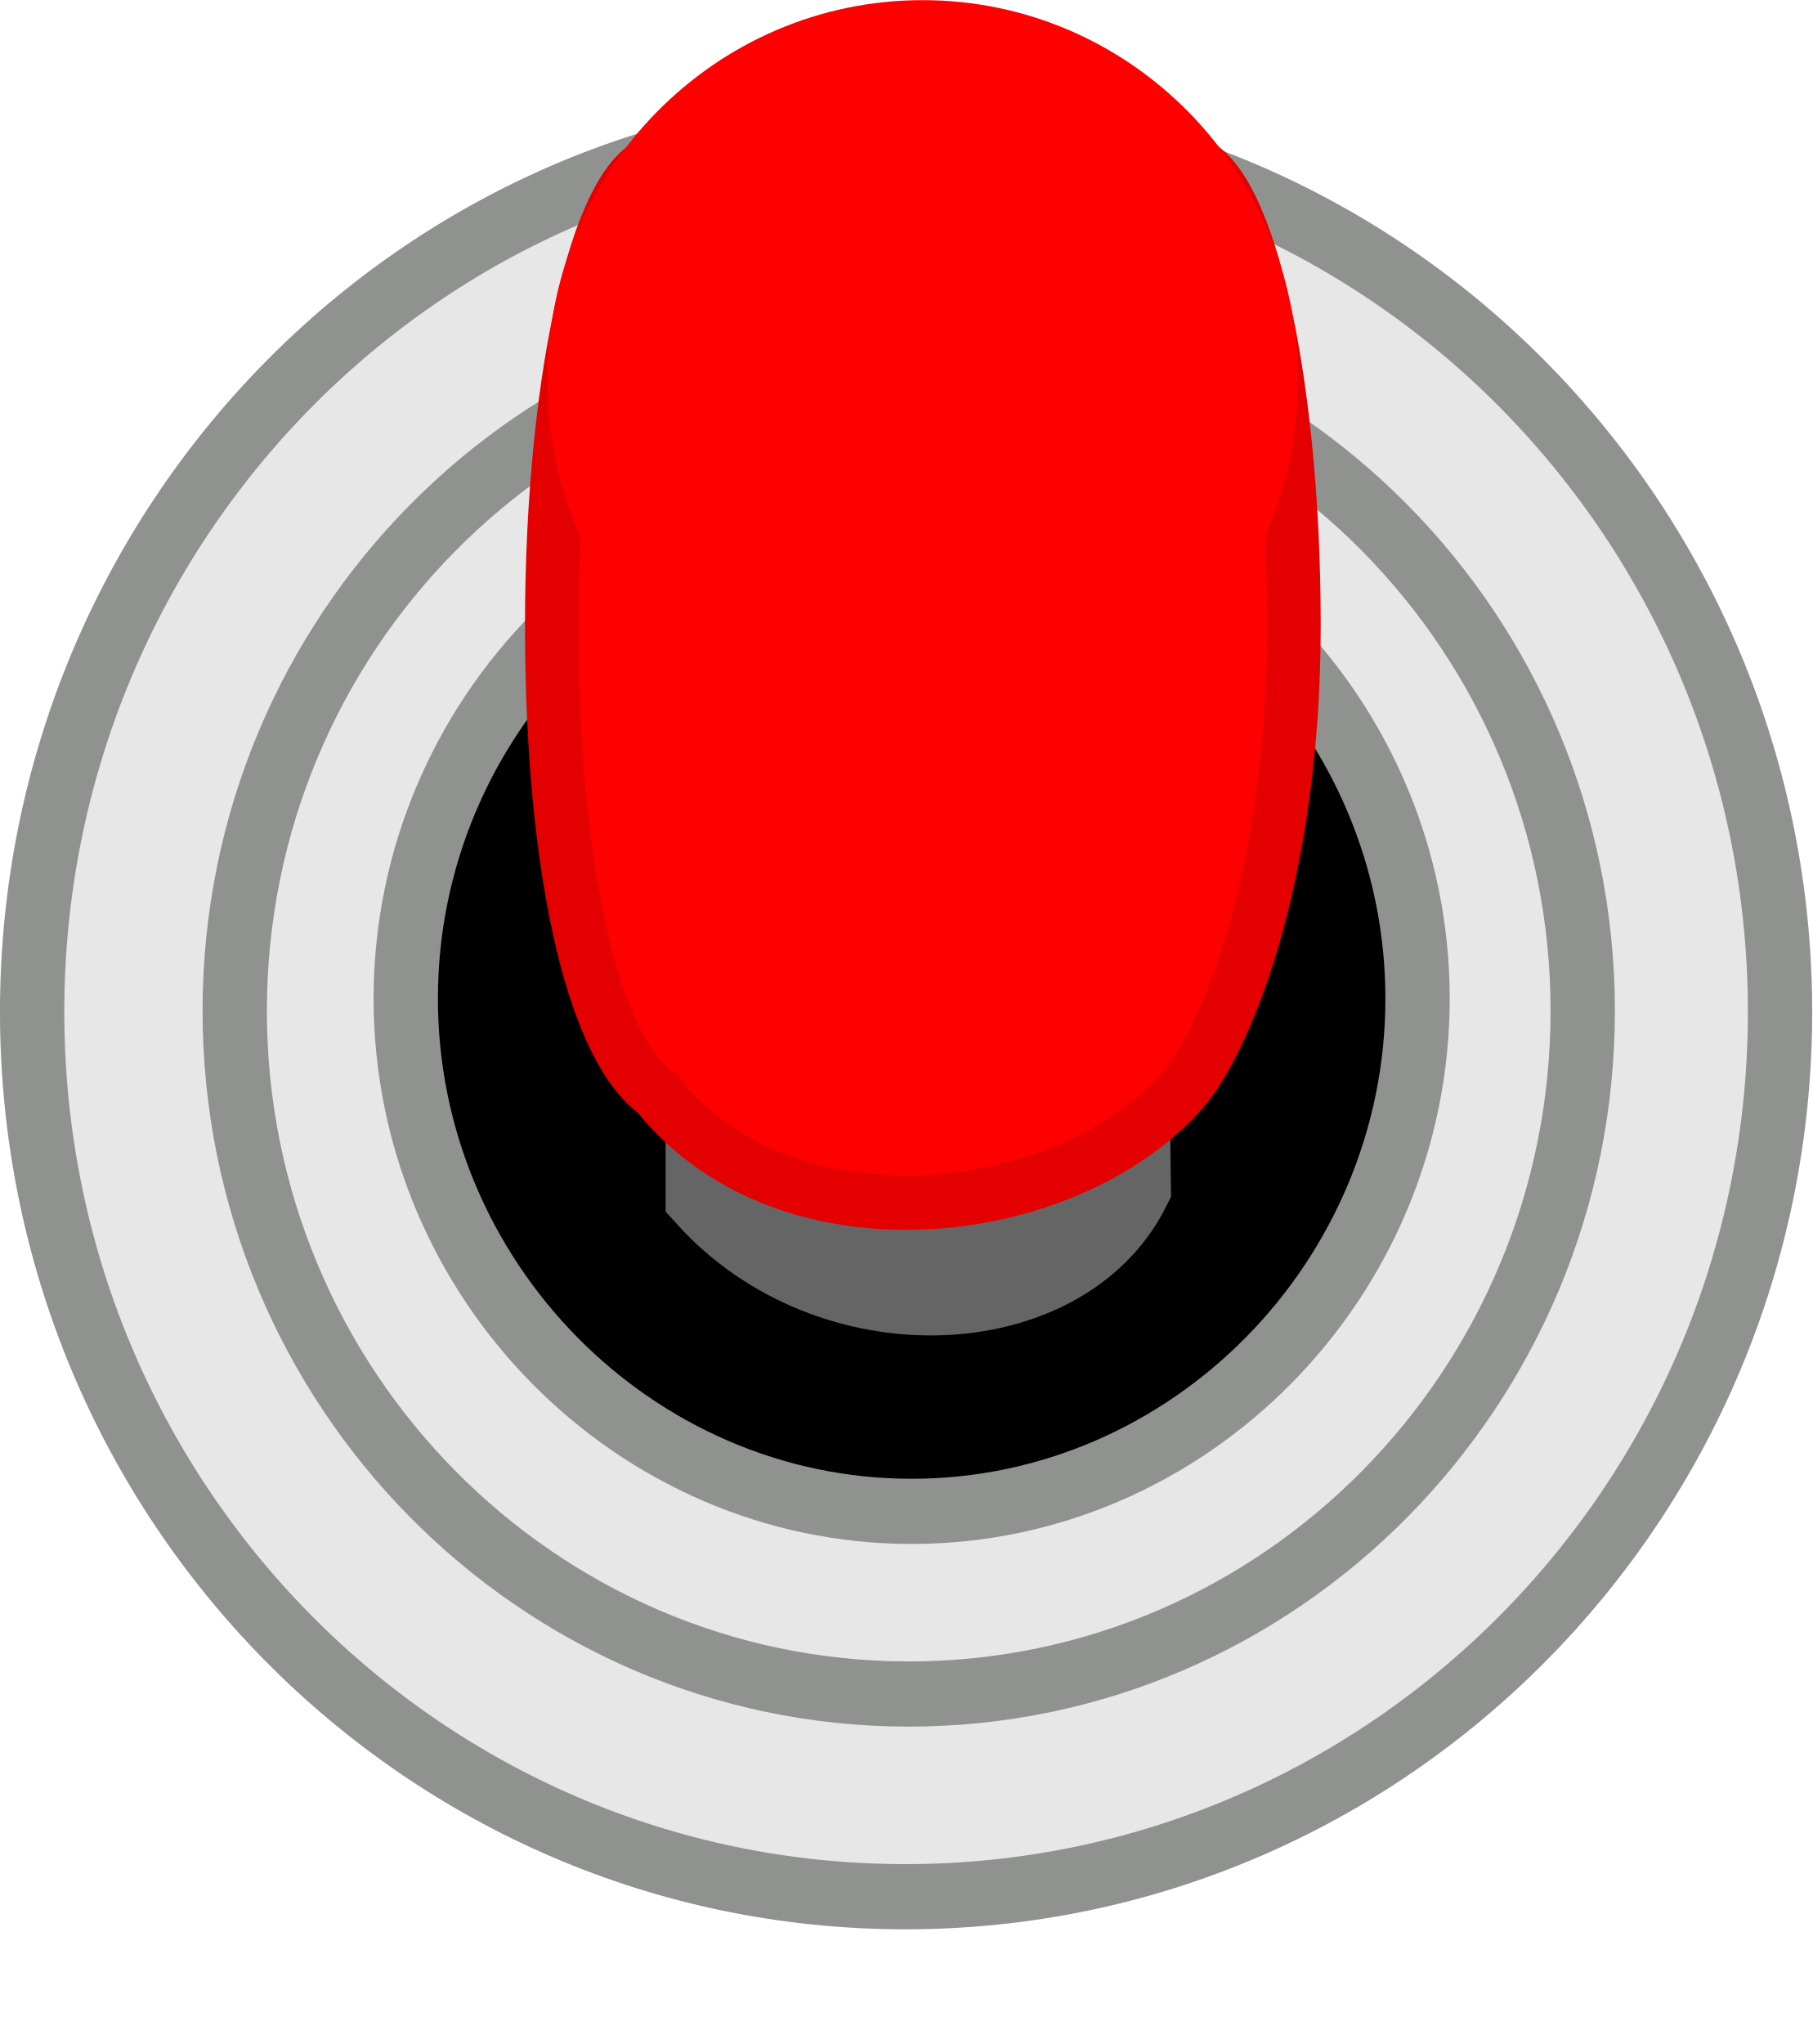
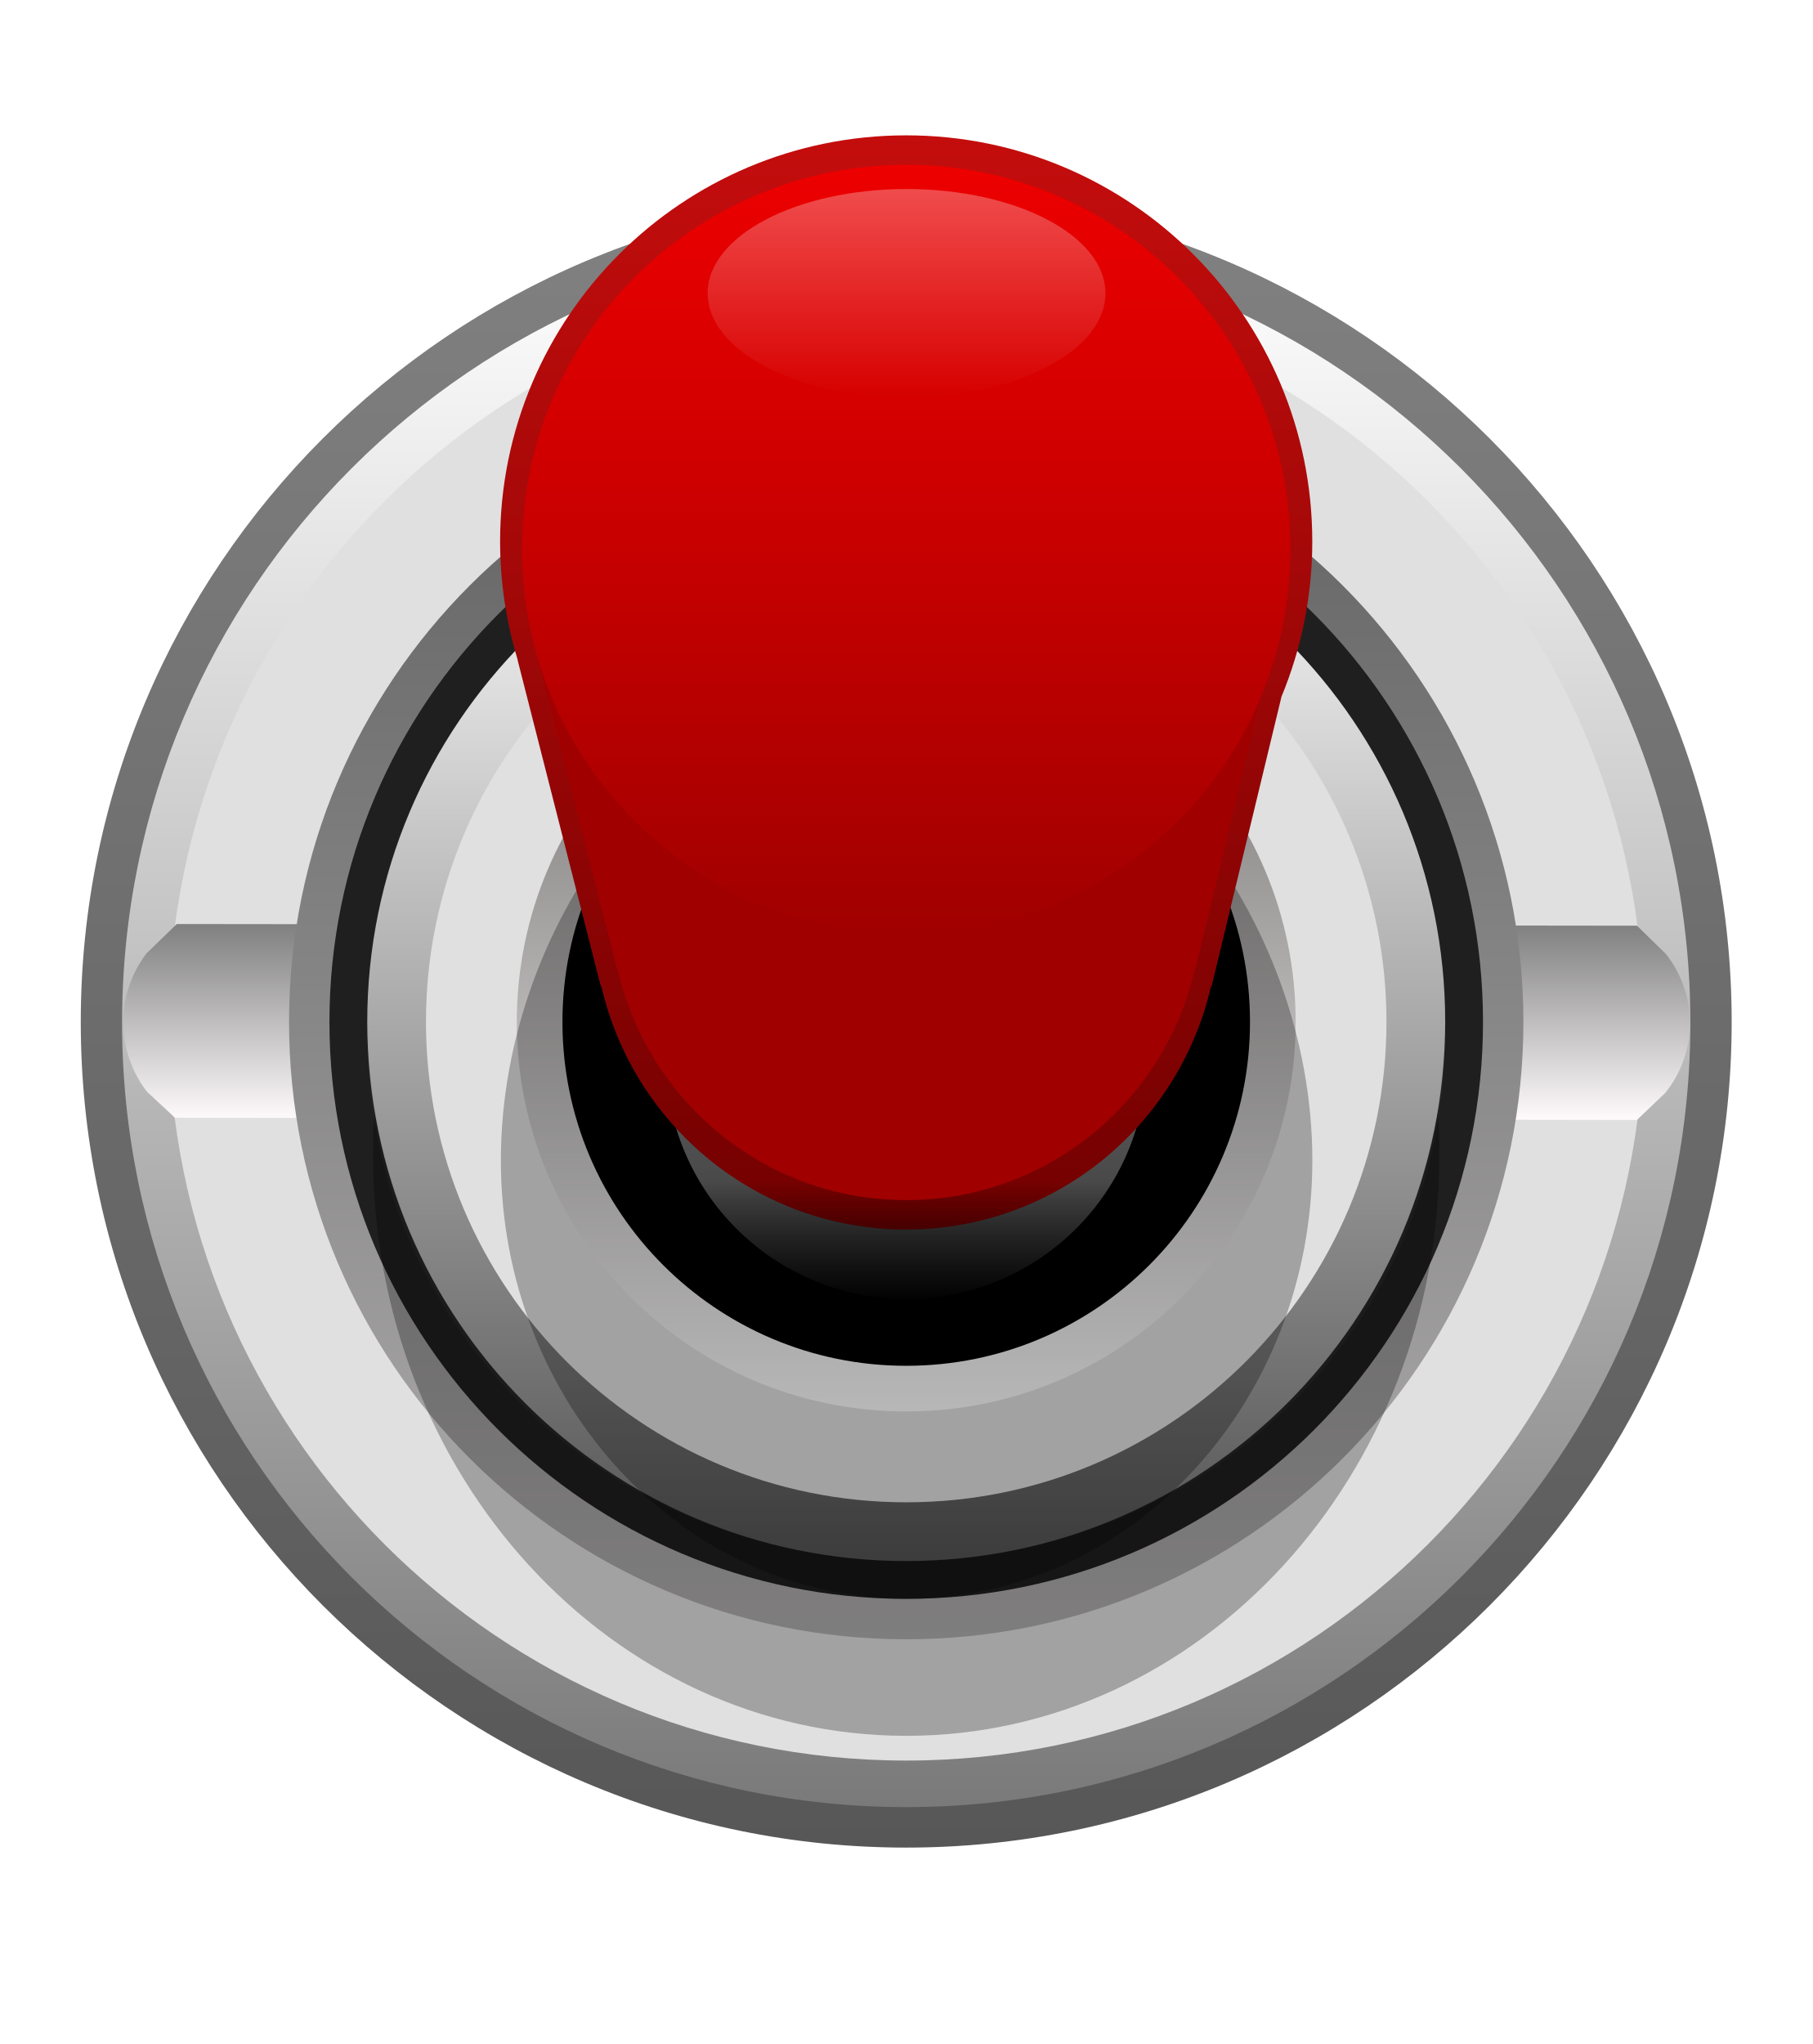
- <svg xmlns="http://www.w3.org/2000/svg" width="27.993" height="31.564" viewBox="0 0 7.407 8.351" version="1.1" id="svg10799">
-   <defs id="defs10793" />
-   <g id="layer1" transform="translate(-78.69551,-76.62194)">
-     <g id="g3201" transform="matrix(0.2238929,0,0,-0.2268528,-171.5436,342.7057)" style="stroke-width:1.565">
-       <path d="m 1134.198,1138.774 c -8.807,0 -15.938,7.132 -15.938,15.938 0,8.806 7.131,15.968 15.938,15.968 8.806,0 15.969,-7.162 15.969,-15.968 0,-8.806 -7.163,-15.938 -15.969,-15.938" style="opacity:1;vector-effect:none;fill:#e7e7e7;fill-opacity:1;fill-rule:nonzero;stroke:#909290;stroke-width:1.174;stroke-linecap:butt;stroke-linejoin:miter;stroke-miterlimit:4;stroke-dasharray:none;stroke-dashoffset:0;stroke-opacity:1" id="path6575" />
-       <path d="m 1134.261,1142.425 c -6.783,0 -12.303,5.52 -12.303,12.304 0,6.783 5.52,12.302 12.303,12.302 6.784,0 12.304,-5.519 12.304,-12.302 0,-6.784 -5.52,-12.304 -12.304,-12.304" style="opacity:1;vector-effect:none;fill:#e7e7e7;fill-opacity:1;fill-rule:nonzero;stroke:#909290;stroke-width:1.174;stroke-linecap:butt;stroke-linejoin:miter;stroke-miterlimit:4;stroke-dasharray:none;stroke-dashoffset:0;stroke-opacity:1" id="path6583" />
-       <path style="color:#000000;font-style:normal;font-variant:normal;font-weight:normal;font-stretch:normal;font-size:medium;line-height:normal;font-family:sans-serif;font-variant-ligatures:normal;font-variant-position:normal;font-variant-caps:normal;font-variant-numeric:normal;font-variant-alternates:normal;font-feature-settings:normal;text-indent:0;text-align:start;text-decoration:none;text-decoration-line:none;text-decoration-style:solid;text-decoration-color:#000000;letter-spacing:normal;word-spacing:normal;text-transform:none;writing-mode:lr-tb;direction:ltr;text-orientation:mixed;dominant-baseline:auto;baseline-shift:baseline;text-anchor:start;white-space:normal;shape-padding:0;clip-rule:nonzero;display:inline;overflow:visible;visibility:visible;opacity:1;isolation:auto;mix-blend-mode:normal;color-interpolation:sRGB;color-interpolation-filters:linearRGB;solid-color:#000000;solid-opacity:1;vector-effect:none;fill:#000000;fill-opacity:1;fill-rule:nonzero;stroke:#909290;stroke-width:1.174;stroke-linecap:butt;stroke-linejoin:miter;stroke-miterlimit:4;stroke-dasharray:none;stroke-dashoffset:0;stroke-opacity:1;color-rendering:auto;image-rendering:auto;shape-rendering:auto;text-rendering:auto;enable-background:accumulate" d="m 1134.314,1145.715 c -5.064,0 -9.234,4.173 -9.234,9.236 0,5.063 4.17,9.234 9.234,9.234 5.064,0 9.236,-4.171 9.236,-9.234 0,-5.063 -4.172,-9.236 -9.236,-9.236 z" id="path5904" />
-       <g id="g5870" style="stroke-width:1.565">
-         <path id="path6631" style="fill:#656565;fill-opacity:1;stroke:#656565;stroke-width:1.565;stroke-linecap:butt;stroke-linejoin:miter;stroke-miterlimit:4;stroke-dasharray:none;stroke-opacity:1" d="m 1130.606,1154.441 v -3.023 c 2.259,-2.464 6.448,-2.248 7.659,0.144 l -0.038,2.966 z" />
-         <path id="path6635" style="fill:#ff0000;fill-opacity:1;fill-rule:nonzero;stroke:#e40000;stroke-width:0.978;stroke-linecap:round;stroke-linejoin:round;stroke-miterlimit:4;stroke-dasharray:none;stroke-opacity:1" d="m 1129.688,1153.211 c 2.403,-2.906 7.479,-2.26 9.573,0.089 0.736,0.826 2.032,3.75 2.032,8.37 0,4.62 -0.91,8.369 -2.032,8.369 h -9.483 c -1.122,0 -2.032,-3.749 -2.032,-8.369 0,-4.62 0.82,-7.745 1.972,-8.459" />
-         <path id="path6643" style="fill:#ff0000;fill-opacity:1;fill-rule:nonzero;stroke:none;stroke-width:1.565" d="m 1134.516,1159.234 c 3.783,0 6.851,3.067 6.851,6.851 0,3.784 -3.068,6.85 -6.851,6.85 -3.784,0 -6.851,-3.066 -6.851,-6.85 0,-3.784 3.067,-6.851 6.851,-6.851" />
+ <svg xmlns="http://www.w3.org/2000/svg" version="1.0" id="svg10799" x="0px" y="0px" width="27.993px" height="31.564px" viewBox="0 0 27.993 31.564" enable-background="new 0 0 27.993 31.564" xml:space="preserve">
+   <g id="layer1_00000000198211678668501290000005832002857958326656_" transform="translate(-78.69551,-76.62194)">
+     <g>
+       <g>
+         <linearGradient id="SVGID_1_" gradientUnits="userSpaceOnUse" x1="-569.363" y1="-1881.949" x2="-543.863" y2="-1881.949" gradientTransform="matrix(0 1 -1 0 -1789.256 649.0158)">
+           <stop offset="0" style="stop-color:#828181" />
+           <stop offset="1" style="stop-color:#575757" />
+         </linearGradient>
+         <path fill="url(#SVGID_1_)" d="M92.693,105.153c-7.03,0-12.75-5.719-12.75-12.749     c0-7.031,5.72-12.75,12.75-12.75c7.03,0,12.75,5.719,12.75,12.75     C105.443,99.433,99.724,105.153,92.693,105.153z" />
      </g>
+       <linearGradient id="SVGID_00000096033846235475085060000005685174985656436140_" gradientUnits="userSpaceOnUse" x1="1094.919" y1="4807.727" x2="1119.142" y2="4807.727" gradientTransform="matrix(0 1 1 0 -4715.034 -1014.615)">
+         <stop offset="0.006" style="stop-color:#FFFFFF" />
+         <stop offset="1" style="stop-color:#7A7A7A" />
+       </linearGradient>
+       <circle fill="url(#SVGID_00000096033846235475085060000005685174985656436140_)" cx="92.693" cy="92.416" r="12.112" />
+       <circle fill="#E0E0E0" cx="92.693" cy="92.416" r="11.393" />
+       <linearGradient id="SVGID_00000122688006920120907340000002040064285886702514_" gradientUnits="userSpaceOnUse" x1="218.401" y1="645.124" x2="218.401" y2="642.099" gradientTransform="matrix(1 0 0 1 -125.7018 -551.2087)">
+         <stop offset="0" style="stop-color:#FFFBFD" />
+         <stop offset="1" style="stop-color:#808080" />
+       </linearGradient>
+       <path fill="url(#SVGID_00000122688006920120907340000002040064285886702514_)" d="M81.426,90.891l-0.469,0.455    c-0.48,0.632-0.476,1.507,0.008,2.134l0.434,0.403l22.581,0.033l0.439-0.419    c0.502-0.625,0.505-1.514,0.009-2.143l-0.448-0.437L81.426,90.891z" />
+       <linearGradient id="SVGID_00000005979762883723240410000004410624491557282438_" gradientUnits="userSpaceOnUse" x1="-1768.663" y1="1097.935" x2="-1749.598" y2="1097.935" gradientTransform="matrix(0 -1 1 0 -1005.242 -1666.727)">
+         <stop offset="0" style="stop-color:#B0AEAE" />
+         <stop offset="1" style="stop-color:#616161" />
+       </linearGradient>
+       <circle fill="url(#SVGID_00000005979762883723240410000004410624491557282438_)" cx="92.693" cy="92.403" r="9.533" />
+       <circle fill="#1F1F1F" cx="92.693" cy="92.403" r="8.909" />
+       <path opacity="0.28" d="M92.693,103.427c-4.549,0-8.236-4.02-8.236-8.978s3.687-9.871,8.236-9.871    s8.236,4.912,8.236,9.871S97.242,103.427,92.693,103.427z" />
+       <linearGradient id="SVGID_00000098905286084164444540000017112241281358558891_" gradientUnits="userSpaceOnUse" x1="-2537.62" y1="568.181" x2="-2537.62" y2="584.83" gradientTransform="matrix(-1 0 0 1 -2444.927 -484.1025)">
+         <stop offset="0" style="stop-color:#FFFEFE" />
+         <stop offset="1" style="stop-color:#545454" />
+       </linearGradient>
+       <circle fill="url(#SVGID_00000098905286084164444540000017112241281358558891_)" cx="92.693" cy="92.403" r="8.325" />
+       <circle fill="#E0E0E0" cx="92.693" cy="92.403" r="7.418" />
+       <g opacity="0.43">
+         <path opacity="0.28" fill="#404040" enable-background="new    " d="M84.377,92.527     c-0.001,0.041-0.006,0.08-0.006,0.121c0,4.462,3.726,8.08,8.322,8.08     C88.139,100.728,84.445,97.067,84.377,92.527z" />
+         <path opacity="0.28" fill="#404040" enable-background="new    " d="M92.693,100.728     c4.596,0,8.322-3.618,8.322-8.08c0-0.041-0.006-0.08-0.006-0.121     C100.942,97.067,97.247,100.728,92.693,100.728z" />
+       </g>
+       <linearGradient id="SVGID_00000017474192377491363070000005097647118775521442_" gradientUnits="userSpaceOnUse" x1="-2537.62" y1="582.521" x2="-2537.62" y2="570.49" gradientTransform="matrix(-1 0 0 1 -2444.927 -484.1025)">
+         <stop offset="0" style="stop-color:#FFFEFE" />
+         <stop offset="1" style="stop-color:#706C6C" />
+       </linearGradient>
+       <circle fill="url(#SVGID_00000017474192377491363070000005097647118775521442_)" cx="92.693" cy="92.403" r="6.015" />
+       <circle cx="92.693" cy="92.403" r="5.31" />
    </g>
+     <path opacity="0.28" enable-background="new    " d="M92.699,101.312c-3.461,0-6.267-3.032-6.267-6.773   s2.806-7.446,6.267-7.446s6.267,3.706,6.267,7.446C98.966,98.28,96.16,101.312,92.699,101.312z" />
+     <linearGradient id="SVGID_00000173841473616139590440000011334509903753384595_" gradientUnits="userSpaceOnUse" x1="-546.672" y1="-464.575" x2="-546.672" y2="-471.605" gradientTransform="matrix(-1 0 0 -0.50871 -453.9795 -149.5245)">
+       <stop offset="0" style="stop-color:#FDFDFF" />
+       <stop offset="1" style="stop-color:#FCFEFF;stop-opacity:0" />
+     </linearGradient>
+     <ellipse opacity="0.3" fill="url(#SVGID_00000173841473616139590440000011334509903753384595_)" enable-background="new    " cx="92.693" cy="88.598" rx="3.414" ry="1.788" />
+     <linearGradient id="SVGID_00000054226272456759400040000014712870464784151741_" gradientUnits="userSpaceOnUse" x1="171.388" y1="20.641" x2="171.388" y2="13.217" gradientTransform="matrix(1 0 0 -1 -78.69551 109.8975)">
+       <stop offset="0" style="stop-color:#858484" />
+       <stop offset="1" style="stop-color:#363636" />
+     </linearGradient>
+     <circle fill="url(#SVGID_00000054226272456759400040000014712870464784151741_)" cx="92.693" cy="92.969" r="3.712" />
+     <linearGradient id="SVGID_00000007427000494204956140000009716862983452049313_" gradientUnits="userSpaceOnUse" x1="171.388" y1="31.185" x2="171.388" y2="14.288" gradientTransform="matrix(1 0 0 -1 -78.69551 109.8975)">
+       <stop offset="0" style="stop-color:#C40D0D" />
+       <stop offset="1" style="stop-color:#730000" />
+     </linearGradient>
+     <path fill="url(#SVGID_00000007427000494204956140000009716862983452049313_)" d="M98.49,87.378   c0.305-0.738,0.475-1.545,0.475-2.393c0-3.464-2.808-6.273-6.272-6.273   c-3.465,0-6.273,2.809-6.273,6.273c0,0.635,0.096,1.246,0.271,1.824h-0.002l1.285,5.038h0.009   c0.491,2.152,2.408,3.762,4.71,3.762c2.301,0,4.218-1.61,4.709-3.762h0.009L98.49,87.378z" />
+     <linearGradient id="SVGID_00000122701979859449626500000017053120607821679246_" gradientUnits="userSpaceOnUse" x1="171.388" y1="13.141" x2="171.388" y2="15.035" gradientTransform="matrix(1 0 0 -1 -78.69551 109.8975)">
+       <stop offset="0" style="stop-color:#000000" />
+       <stop offset="1" style="stop-color:#000000;stop-opacity:0" />
+     </linearGradient>
+     <polygon fill="url(#SVGID_00000122701979859449626500000017053120607821679246_)" points="94.845,96.756 90.541,96.756    89.45,94.862 95.936,94.862  " />
+     <path fill="#A10000" d="M98.308,86.828h-2.996c-0.743-0.521-1.643-0.831-2.619-0.831   c-0.976,0-1.877,0.311-2.62,0.831h-3.06l1.216,4.767h0.008c0.465,2.036,2.278,3.559,4.456,3.559   c2.177,0,3.991-1.523,4.455-3.559h0.009L98.308,86.828z" />
+     <g id="g5959-5_00000027568132763150582770000010271738654999267467_" transform="translate(301.9351,1189.951)">
+       <linearGradient id="path5961-3_00000016073084953729364910000007033200708977864360_" gradientUnits="userSpaceOnUse" x1="573.67" y1="4588.58" x2="585.539" y2="4588.58" gradientTransform="matrix(0 1 1 0 -4797.821 -1684.454)">
+         <stop offset="0" style="stop-color:#ED0000" />
+         <stop offset="1" style="stop-color:#A10000" />
+       </linearGradient>
+       <path id="path5961-3_00000105414180127451178630000009338259304507439507_" fill="url(#path5961-3_00000016073084953729364910000007033200708977864360_)" d="    M-209.242-1110.784c3.277,0,5.934,2.658,5.934,5.935c0,3.277-2.657,5.934-5.934,5.934    c-3.279,0-5.935-2.657-5.935-5.934C-215.177-1108.126-212.52-1110.784-209.242-1110.784" />
+     </g>
+     <linearGradient id="SVGID_00000181777226527991237120000003508934055755581860_" gradientUnits="userSpaceOnUse" x1="-546.678" y1="-450.287" x2="-546.678" y2="-456.613" gradientTransform="matrix(-1 0 0 -0.50871 -453.9795 -149.5245)">
+       <stop offset="0" style="stop-color:#FDFDFF" />
+       <stop offset="1" style="stop-color:#FCFEFF;stop-opacity:0" />
+     </linearGradient>
+     <ellipse opacity="0.3" fill="url(#SVGID_00000181777226527991237120000003508934055755581860_)" enable-background="new    " cx="92.698" cy="81.15" rx="3.072" ry="1.609" />
  </g>
</svg>
